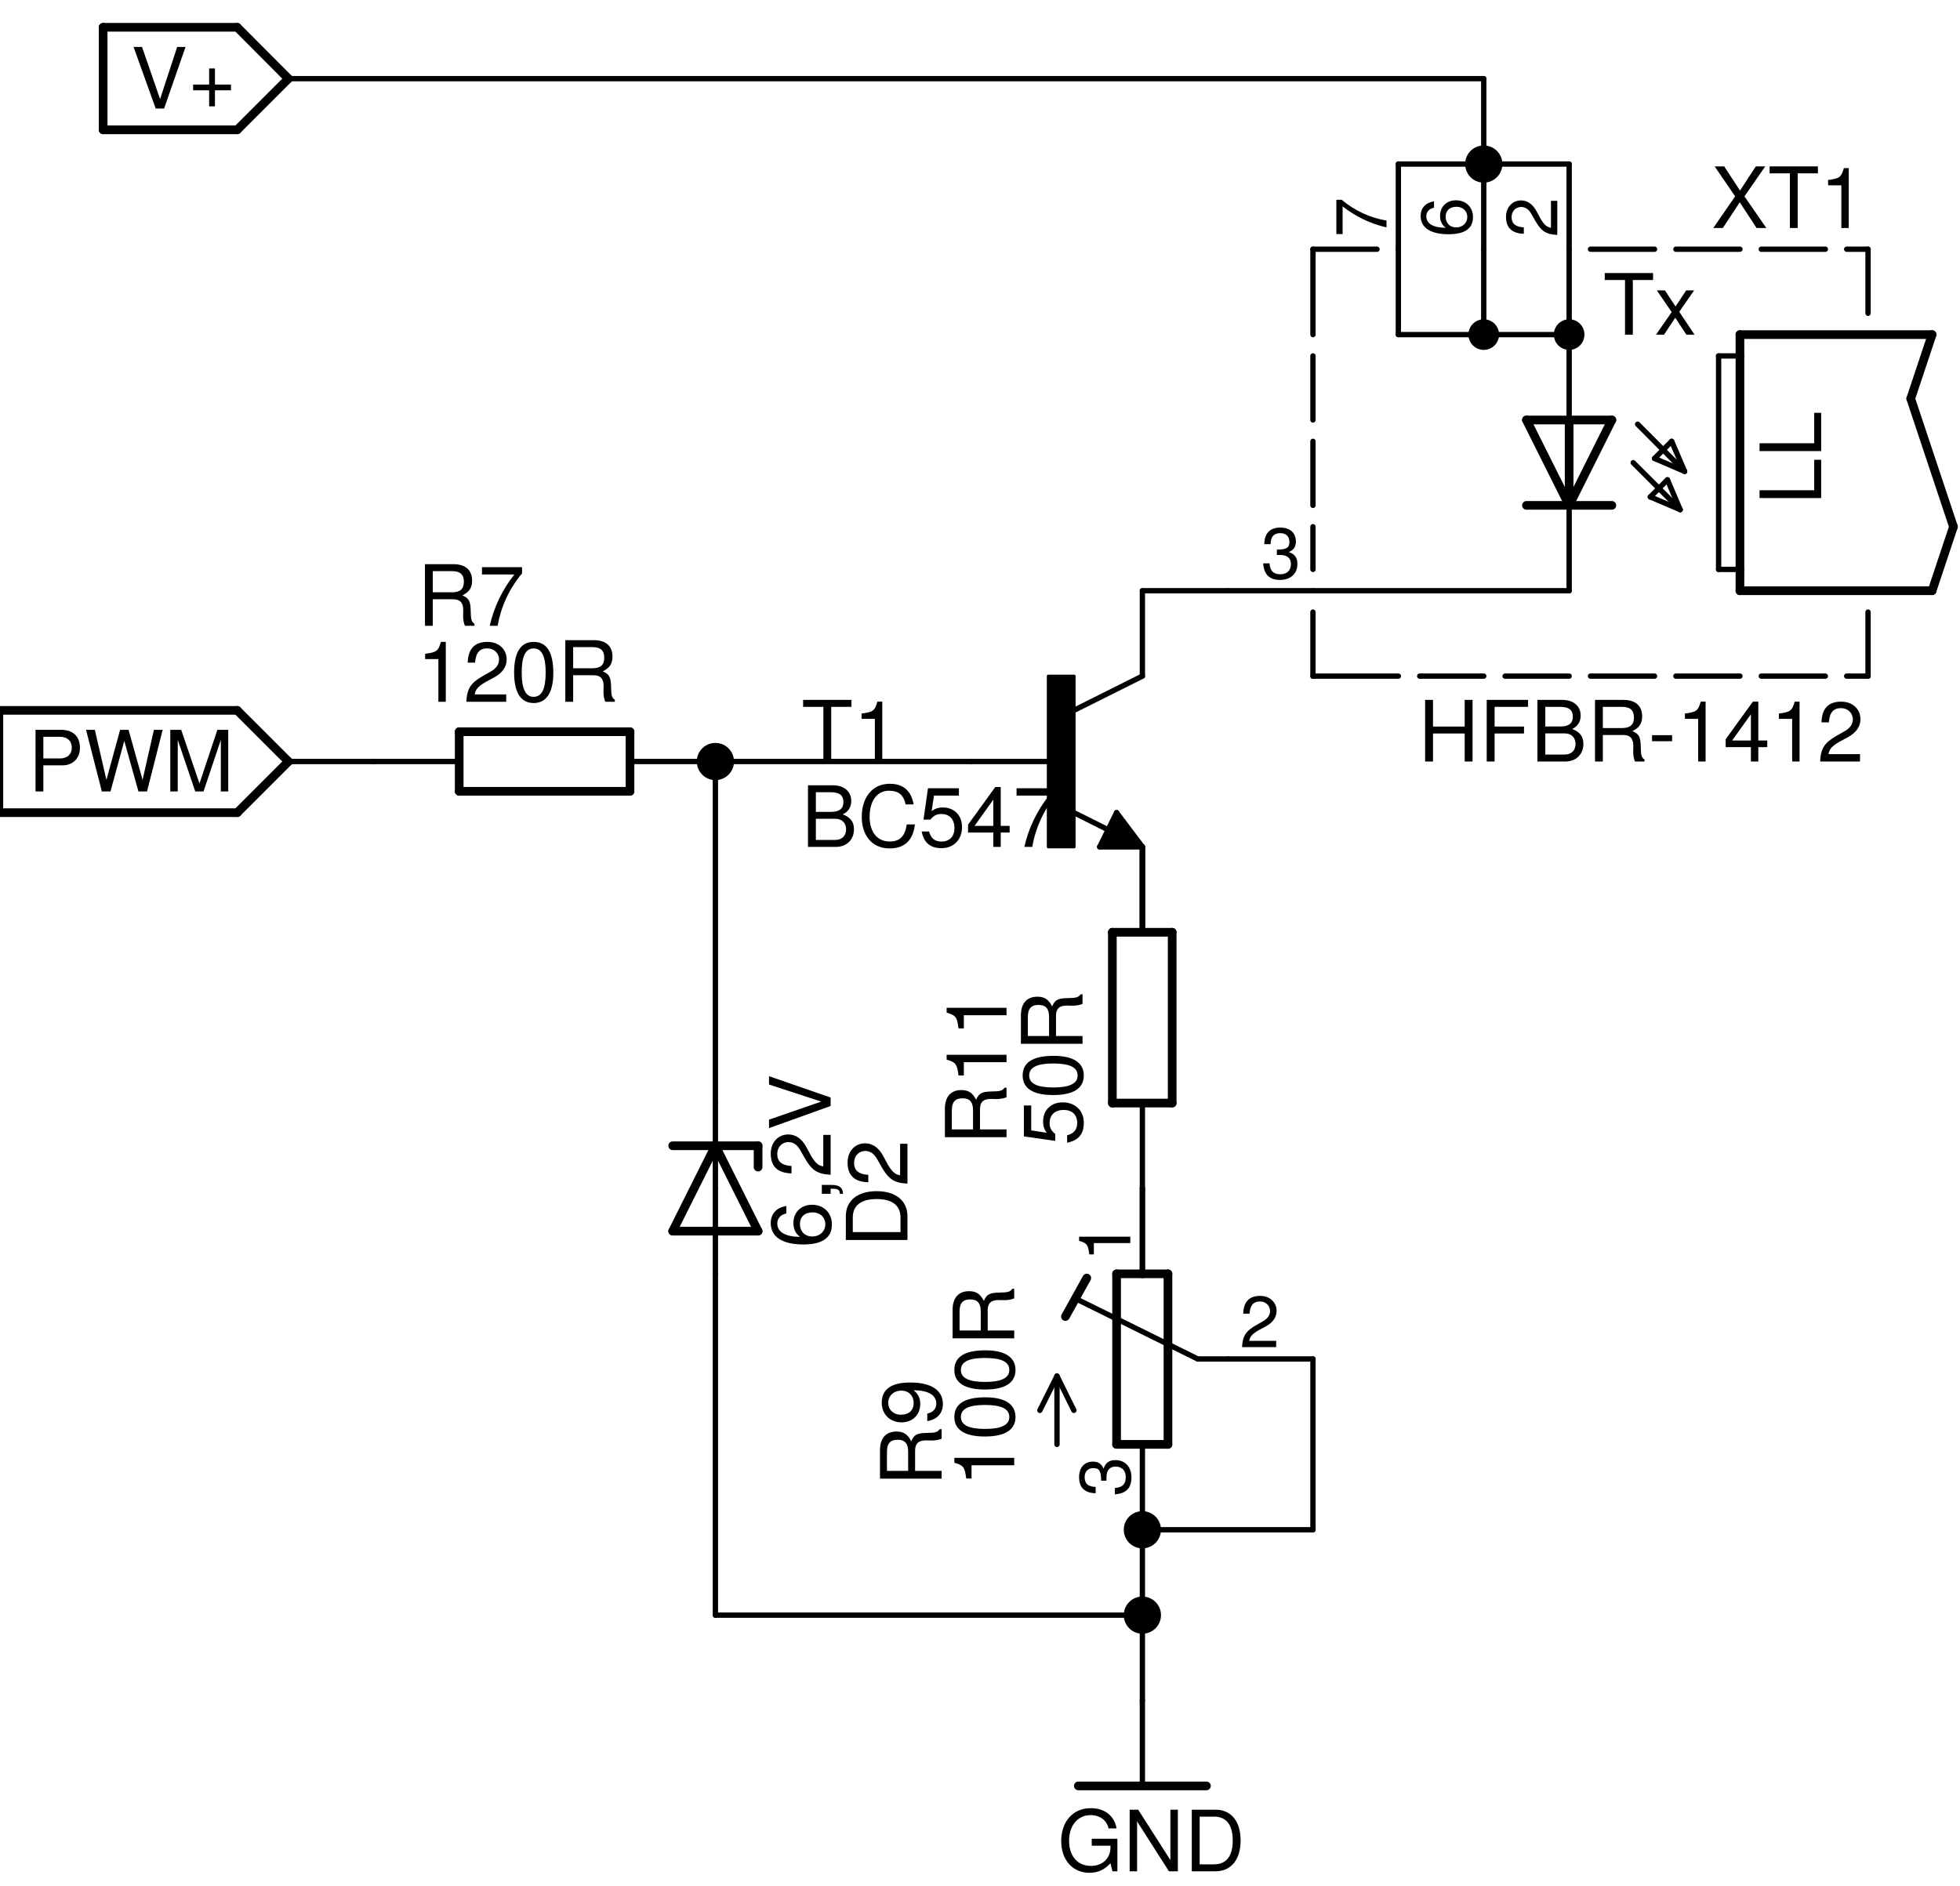
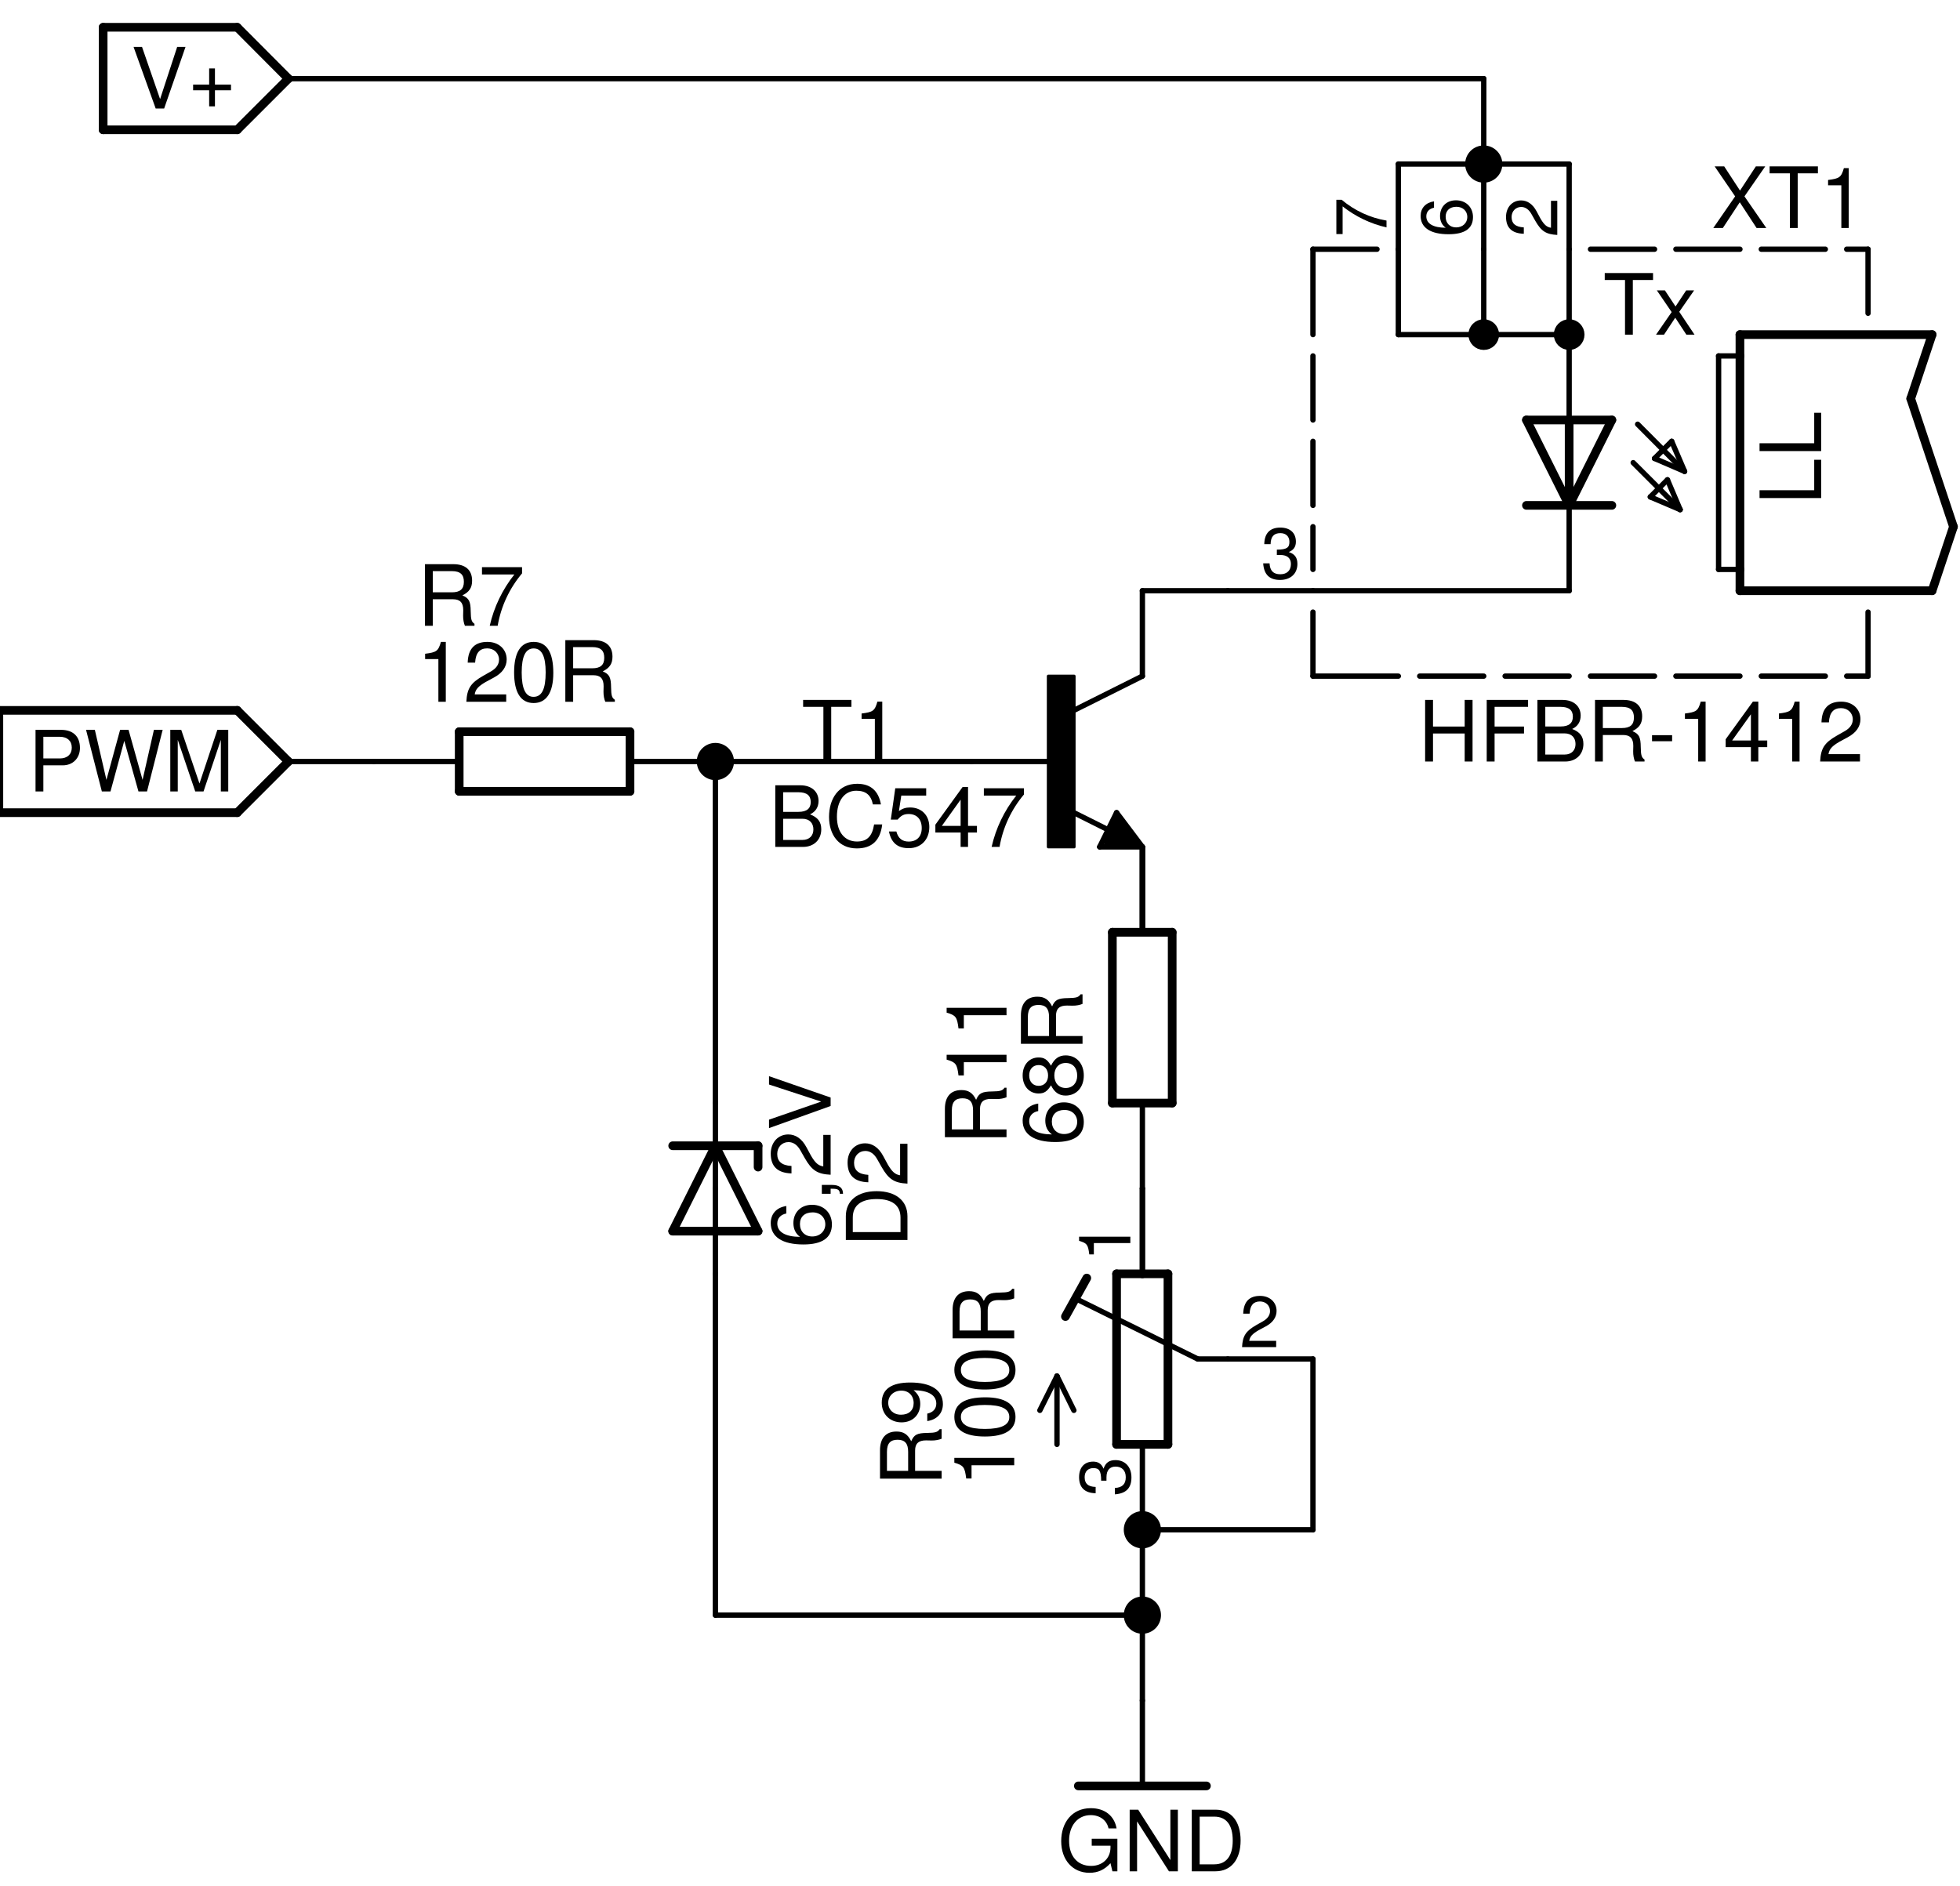
<svg xmlns="http://www.w3.org/2000/svg" id="svg2" version="1.1" xml:space="preserve" width="661" height="636" viewBox="0 0 661 636">
  <defs id="defs6">
    <clipPath clipPathUnits="userSpaceOnUse" id="clipPath26">
      <path d="m 402,402 13229,0 0,9113 -13229,0 0,-9113 z" id="path28" style="clip-rule:evenodd" />
    </clipPath>
    <clipPath clipPathUnits="userSpaceOnUse" id="clipPath36">
      <path d="m 402,402 13229,0 0,9113 -13229,0 0,-9113 z" id="path38" style="clip-rule:evenodd" />
    </clipPath>
    <clipPath clipPathUnits="userSpaceOnUse" id="clipPath42">
      <path d="m 402,402 13137,0 0,8686 -13137,0 0,-8686 z" id="path44" style="clip-rule:evenodd" />
    </clipPath>
  </defs>
  <g id="g10" transform="matrix(1.25,0,0,-1.25,0,636)">
-     <text transform="scale(1,-1)" style="font-variant:normal;font-weight:normal;font-size:22.8px;font-family:'TeX Gyre Heros';-inkscape-font-specification:TeXGyreHeros-Regular;writing-mode:lr-tb;fill:#000000;fill-opacity:1;fill-rule:nonzero;stroke:none" id="text76" x="216.195" y="-280.277">
-       <tspan x="216.195 231.702 248.304 260.98 273.656" y="-280.277" id="tspan78">BC547</tspan>
+     <text transform="scale(1,-1)" style="font-variant:normal;font-weight:normal;font-size:22.8px;font-family:'TeX Gyre Heros';-inkscape-font-specification:TeXGyreHeros-Regular;writing-mode:lr-tb;fill:#000000;fill-opacity:1;fill-rule:nonzero;stroke:none" id="text76" x="207.371" y="-280.277">
+       <tspan x="207.371 222.878 239.48 252.156 264.832" y="-280.277" id="tspan78">BC547</tspan>
    </text>
    <text style="font-variant:normal;font-weight:normal;font-size:22.8px;font-family:'TeX Gyre Heros';-inkscape-font-specification:TeXGyreHeros-Regular;writing-mode:lr-tb;fill:#000000;fill-opacity:1;fill-rule:nonzero;stroke:none" id="text92" transform="matrix(0,1,1,0,0,0)" x="107.511" y="273.629">
      <tspan x="107.511 120.187 132.863 145.698" y="273.629" id="tspan94">100R</tspan>
    </text>
    <text transform="scale(1,-1)" style="font-variant:normal;font-weight:normal;font-size:22.8px;font-family:'TeX Gyre Heros';-inkscape-font-specification:TeXGyreHeros-Regular;writing-mode:lr-tb;fill:#000000;fill-opacity:1;fill-rule:nonzero;stroke:none" id="text124" x="382.601" y="-303.313">
      <tspan x="382.601 399.363 413.593 429.1 445.703 453.294 465.97 478.646 491.322" y="-303.313" id="tspan126">HFBR-1412</tspan>
    </text>
    <text style="font-variant:normal;font-weight:normal;font-size:22.8px;font-family:'TeX Gyre Heros';-inkscape-font-specification:TeXGyreHeros-Regular;writing-mode:lr-tb;fill:#000000;fill-opacity:1;fill-rule:nonzero;stroke:none" id="text164" transform="matrix(0,1,1,0,0,0)" x="172.01" y="224.099">
      <tspan x="172.01 184.686 191.024 203.859" y="224.099" id="tspan166">6,2V</tspan>
    </text>
    <text transform="scale(1,-1)" style="font-variant:normal;font-weight:normal;font-size:22.8px;font-family:'TeX Gyre Heros';-inkscape-font-specification:TeXGyreHeros-Regular;writing-mode:lr-tb;fill:#000000;fill-opacity:1;fill-rule:nonzero;stroke:none" id="text172" x="285.307" y="-3.851">
      <tspan x="285.307 303.344 320.106" y="-3.851" id="tspan174">GND</tspan>
    </text>
    <text style="font-variant:normal;font-weight:normal;font-size:22.8px;font-family:'TeX Gyre Heros';-inkscape-font-specification:TeXGyreHeros-Regular;writing-mode:lr-tb;fill:#000000;fill-opacity:1;fill-rule:nonzero;stroke:none" id="text284" transform="scale(1,-1)" x="112.368" y="-319.438">
      <tspan x="112.368 125.044 137.72 150.555" y="-319.438" id="tspan286">120R</tspan>
    </text>
    <text style="font-variant:normal;font-weight:normal;font-size:22.8px;font-family:'TeX Gyre Heros';-inkscape-font-specification:TeXGyreHeros-Regular;writing-mode:lr-tb;fill:#000000;fill-opacity:1;fill-rule:nonzero;stroke:none" id="text292" transform="matrix(0,1,1,0,0,0)" x="199.653" y="292.059">
-       <tspan x="199.653 212.329 225.164" y="292.059" id="tspan294">50R</tspan>
+       <tspan x="199.653" id="tspan294" y="292.059">68R</tspan>
    </text>
    <text transform="scale(1,-1)" style="font-variant:normal;font-weight:normal;font-size:22.8px;font-family:'TeX Gyre Heros';-inkscape-font-specification:TeXGyreHeros-Regular;writing-mode:lr-tb;fill:#000000;fill-opacity:1;fill-rule:nonzero;stroke:none" id="text396" x="216.195" y="-303.313">
      <tspan x="216.195 230.266" y="-303.313" id="tspan398">T1</tspan>
    </text>
    <text style="font-variant:normal;font-weight:normal;font-size:19.5px;font-family:'TeX Gyre Heros';-inkscape-font-specification:TeXGyreHeros-Regular;writing-mode:lr-tb;fill:#000000;fill-opacity:1;fill-rule:nonzero;stroke:none" id="text436" transform="matrix(0,1,1,0,0,0)" x="104.944" y="304.96">
      <tspan x="104.944" y="304.96" id="tspan438">3</tspan>
    </text>
    <text style="font-variant:normal;font-weight:normal;font-size:19.5px;font-family:'TeX Gyre Heros';-inkscape-font-specification:TeXGyreHeros-Regular;writing-mode:lr-tb;fill:#000000;fill-opacity:1;fill-rule:nonzero;stroke:none" id="text444" transform="matrix(0,1,1,0,0,0)" x="168.325" y="304.96">
      <tspan x="168.325" y="304.96" id="tspan446">1</tspan>
    </text>
    <text style="font-variant:normal;font-weight:normal;font-size:19.5px;font-family:'TeX Gyre Heros';-inkscape-font-specification:TeXGyreHeros-Regular;writing-mode:lr-tb;fill:#000000;fill-opacity:1;fill-rule:nonzero;stroke:none" id="text452" transform="scale(1,-1)" x="334.447" y="-145.289">
      <tspan x="334.447" y="-145.289" id="tspan454">2</tspan>
    </text>
    <text transform="matrix(0,1,1,0,0,0)" style="font-variant:normal;font-weight:normal;font-size:22.8px;font-family:'TeX Gyre Heros';-inkscape-font-specification:TeXGyreHeros-Regular;writing-mode:lr-tb;fill:#000000;fill-opacity:1;fill-rule:nonzero;stroke:none" id="text460" x="107.67" y="254.047">
      <tspan x="107.67 124.272" y="254.047" id="tspan462">R9</tspan>
    </text>
    <text transform="scale(1,-1)" style="font-variant:normal;font-weight:normal;font-size:22.8px;font-family:'TeX Gyre Heros';-inkscape-font-specification:TeXGyreHeros-Regular;writing-mode:lr-tb;fill:#000000;fill-opacity:1;fill-rule:nonzero;stroke:none" id="text572" x="461.741" y="-447.285">
      <tspan x="461.741 477.249 491.32" y="-447.285" id="tspan574">XT1</tspan>
    </text>
    <text style="font-variant:normal;font-weight:normal;font-size:19.5px;font-family:'TeX Gyre Heros';-inkscape-font-specification:TeXGyreHeros-Regular;writing-mode:lr-tb;fill:#000000;fill-opacity:1;fill-rule:nonzero;stroke:none" id="text580" transform="scale(1,-1)" x="340.174" y="-352.609">
      <tspan x="340.174" y="-352.609" id="tspan582">3</tspan>
    </text>
    <text style="font-variant:normal;font-weight:normal;font-size:19.5px;font-family:'TeX Gyre Heros';-inkscape-font-specification:TeXGyreHeros-Regular;writing-mode:lr-tb;fill:#000000;fill-opacity:1;fill-rule:nonzero;stroke:none" id="text588" transform="matrix(0,1,1,0,0,0)" x="444.751" y="420.146">
      <tspan x="444.751" y="420.146" id="tspan590">2</tspan>
    </text>
    <text style="font-variant:normal;font-weight:normal;font-size:19.5px;font-family:'TeX Gyre Heros';-inkscape-font-specification:TeXGyreHeros-Regular;writing-mode:lr-tb;fill:#000000;fill-opacity:1;fill-rule:nonzero;stroke:none" id="text596" transform="matrix(0,1,1,0,0,0)" x="444.751" y="397.109">
      <tspan x="444.751" y="397.109" id="tspan598">6</tspan>
    </text>
    <text style="font-variant:normal;font-weight:normal;font-size:19.5px;font-family:'TeX Gyre Heros';-inkscape-font-specification:TeXGyreHeros-Regular;writing-mode:lr-tb;fill:#000000;fill-opacity:1;fill-rule:nonzero;stroke:none" id="text604" transform="matrix(0,1,1,0,0,0)" x="444.751" y="374.072">
      <tspan x="444.751" y="374.072" id="tspan606">7</tspan>
    </text>
    <text transform="matrix(0,1,1,0,0,0)" style="font-variant:normal;font-weight:normal;font-size:22.8px;font-family:'TeX Gyre Heros';-inkscape-font-specification:TeXGyreHeros-Regular;writing-mode:lr-tb;fill:#000000;fill-opacity:1;fill-rule:nonzero;stroke:none" id="text660" x="172.17" y="244.832">
      <tspan x="172.17 188.772" y="244.832" id="tspan662">D2</tspan>
    </text>
    <text transform="scale(1,-1)" style="font-variant:normal;font-weight:normal;font-size:22.8px;font-family:'TeX Gyre Heros';-inkscape-font-specification:TeXGyreHeros-Regular;writing-mode:lr-tb;fill:#000000;fill-opacity:1;fill-rule:nonzero;stroke:none" id="text964" x="112.527" y="-339.939">
      <tspan x="112.527 129.129" y="-339.939" id="tspan966">R7</tspan>
    </text>
    <text transform="matrix(0,1,1,0,0,0)" style="font-variant:normal;font-weight:normal;font-size:22.8px;font-family:'TeX Gyre Heros';-inkscape-font-specification:TeXGyreHeros-Regular;writing-mode:lr-tb;fill:#000000;fill-opacity:1;fill-rule:nonzero;stroke:none" id="text972" x="199.812" y="271.556">
      <tspan x="199.812 216.414 229.09" y="271.556" id="tspan974">R11</tspan>
    </text>
    <path id="path1090" style="fill:none;stroke:#000000;stroke-width:2.34;stroke-linecap:round;stroke-linejoin:round;stroke-miterlimit:10;stroke-dasharray:none;stroke-opacity:1" d="m 77.81,487.573 -13.8,-13.8" />
    <path id="path1092" style="fill:none;stroke:#000000;stroke-width:2.34;stroke-linecap:round;stroke-linejoin:round;stroke-miterlimit:10;stroke-dasharray:none;stroke-opacity:1" d="m 64.01,473.773 -36.18,0" />
    <path id="path1094" style="fill:none;stroke:#000000;stroke-width:2.34;stroke-linecap:round;stroke-linejoin:round;stroke-miterlimit:10;stroke-dasharray:none;stroke-opacity:1" d="m 77.81,487.573 -13.8,13.86" />
    <path id="path1096" style="fill:none;stroke:#000000;stroke-width:2.34;stroke-linecap:round;stroke-linejoin:round;stroke-miterlimit:10;stroke-dasharray:none;stroke-opacity:1" d="m 64.01,501.433 -36.18,0" />
    <path id="path1098" style="fill:none;stroke:#000000;stroke-width:2.34;stroke-linecap:round;stroke-linejoin:round;stroke-miterlimit:10;stroke-dasharray:none;stroke-opacity:1" d="m 27.83,473.773 0,27.66" />
    <text transform="scale(1,-1)" style="font-variant:normal;font-weight:normal;font-size:22.8px;font-family:'TeX Gyre Heros';-inkscape-font-specification:TeXGyreHeros-Regular;writing-mode:lr-tb;fill:#000000;fill-opacity:1;fill-rule:nonzero;stroke:none" id="text1104" x="35.349" y="-479.519">
      <tspan x="35.349 50.697" y="-479.519" id="tspan1106">V+</tspan>
    </text>
    <path id="path1230" style="fill:none;stroke:#000000;stroke-width:2.34;stroke-linecap:round;stroke-linejoin:round;stroke-miterlimit:10;stroke-dasharray:none;stroke-opacity:1" d="m 77.81,303.313 -13.8,-13.8" />
    <path id="path1232" style="fill:none;stroke:#000000;stroke-width:2.34;stroke-linecap:round;stroke-linejoin:round;stroke-miterlimit:10;stroke-dasharray:none;stroke-opacity:1" d="m 64.01,289.513 -64.32,0" />
    <path id="path1234" style="fill:none;stroke:#000000;stroke-width:2.34;stroke-linecap:round;stroke-linejoin:round;stroke-miterlimit:10;stroke-dasharray:none;stroke-opacity:1" d="m 77.81,303.313 -13.8,13.8" />
    <path id="path1236" style="fill:none;stroke:#000000;stroke-width:2.34;stroke-linecap:round;stroke-linejoin:round;stroke-miterlimit:10;stroke-dasharray:none;stroke-opacity:1" d="m 64.01,317.113 -64.32,0" />
    <path id="path1238" style="fill:none;stroke:#000000;stroke-width:2.34;stroke-linecap:round;stroke-linejoin:round;stroke-miterlimit:10;stroke-dasharray:none;stroke-opacity:1" d="m -0.31,289.513 0,27.6" />
    <text transform="scale(1,-1)" style="font-variant:normal;font-weight:normal;font-size:22.8px;font-family:'TeX Gyre Heros';-inkscape-font-specification:TeXGyreHeros-Regular;writing-mode:lr-tb;fill:#000000;fill-opacity:1;fill-rule:nonzero;stroke:none" id="text1244" x="7.509" y="-295.235">
      <tspan x="7.509 23.016 44.839" y="-295.235" id="tspan1246">PWM</tspan>
    </text>
    <path id="path1304" style="fill:none;stroke:#000000;stroke-width:1.44;stroke-linecap:round;stroke-linejoin:round;stroke-miterlimit:10;stroke-dasharray:none;stroke-opacity:1" d="m 308.21,326.353 -18.48,-9.24" />
    <path id="path1306" style="fill:none;stroke:#000000;stroke-width:1.44;stroke-linecap:round;stroke-linejoin:round;stroke-miterlimit:10;stroke-dasharray:none;stroke-opacity:1" d="m 301.25,289.513 6.96,-9.24" />
    <path id="path1308" style="fill:none;stroke:#000000;stroke-width:1.44;stroke-linecap:round;stroke-linejoin:round;stroke-miterlimit:10;stroke-dasharray:none;stroke-opacity:1" d="m 308.21,280.273 -11.52,0" />
    <path id="path1310" style="fill:none;stroke:#000000;stroke-width:1.44;stroke-linecap:round;stroke-linejoin:round;stroke-miterlimit:10;stroke-dasharray:none;stroke-opacity:1" d="m 296.69,280.273 4.56,9.24" />
    <path id="path1312" style="fill:none;stroke:#000000;stroke-width:1.44;stroke-linecap:round;stroke-linejoin:round;stroke-miterlimit:10;stroke-dasharray:none;stroke-opacity:1" d="m 299.09,284.833 -11.16,5.58" />
    <path id="path1314" style="fill:none;stroke:#000000;stroke-width:2.34;stroke-linecap:round;stroke-linejoin:round;stroke-miterlimit:10;stroke-dasharray:none;stroke-opacity:1" d="m 298.97,281.413 6.9,0" />
    <path id="path1316" style="fill:none;stroke:#000000;stroke-width:2.34;stroke-linecap:round;stroke-linejoin:round;stroke-miterlimit:10;stroke-dasharray:none;stroke-opacity:1" d="m 305.87,281.413 -4.62,5.76" />
    <path id="path1318" style="fill:none;stroke:#000000;stroke-width:2.34;stroke-linecap:round;stroke-linejoin:round;stroke-miterlimit:10;stroke-dasharray:none;stroke-opacity:1" d="m 301.25,287.173 -2.28,-4.62" />
    <path id="path1320" style="fill:none;stroke:#000000;stroke-width:2.34;stroke-linecap:round;stroke-linejoin:round;stroke-miterlimit:10;stroke-dasharray:none;stroke-opacity:1" d="m 298.97,282.553 3.48,0" />
    <path id="path1322" style="fill:none;stroke:#000000;stroke-width:2.34;stroke-linecap:round;stroke-linejoin:round;stroke-miterlimit:10;stroke-dasharray:none;stroke-opacity:1" d="m 302.45,282.553 -1.2,2.34" />
    <path id="path1324" style="fill:#000000;fill-opacity:1;fill-rule:nonzero;stroke:#000000;stroke-width:0.8;stroke-linecap:round;stroke-linejoin:round;stroke-miterlimit:10;stroke-dasharray:none;stroke-opacity:1" d="m 282.83,326.353 6.96,0 0,-46.08 -6.96,0 0,46.08 z" />
    <path id="path1326" style="fill:none;stroke:#000000;stroke-width:1.44;stroke-linecap:round;stroke-linejoin:round;stroke-miterlimit:10;stroke-dasharray:none;stroke-opacity:1" d="m 262.13,303.313 23.04,0" />
    <path id="path1328" style="fill:none;stroke:#000000;stroke-width:1.44;stroke-linecap:round;stroke-linejoin:round;stroke-miterlimit:10;stroke-dasharray:none;stroke-opacity:1" d="m 308.21,257.233 0,23.04" />
    <path id="path1330" style="fill:none;stroke:#000000;stroke-width:1.44;stroke-linecap:round;stroke-linejoin:round;stroke-miterlimit:10;stroke-dasharray:none;stroke-opacity:1" d="m 308.21,349.393 0,-23.04" />
    <path id="path1362" style="fill:none;stroke:#000000;stroke-width:2.34;stroke-linecap:round;stroke-linejoin:round;stroke-miterlimit:10;stroke-dasharray:none;stroke-opacity:1" d="m 315.11,165.073 -6.9,0" />
    <path id="path1364" style="fill:none;stroke:#000000;stroke-width:2.34;stroke-linecap:round;stroke-linejoin:round;stroke-miterlimit:10;stroke-dasharray:none;stroke-opacity:1" d="m 301.25,165.073 0,-46.02" />
    <path id="path1366" style="fill:none;stroke:#000000;stroke-width:2.34;stroke-linecap:round;stroke-linejoin:round;stroke-miterlimit:10;stroke-dasharray:none;stroke-opacity:1" d="m 315.11,119.053 0,46.02" />
    <path id="path1368" style="fill:none;stroke:#000000;stroke-width:1.44;stroke-linecap:round;stroke-linejoin:round;stroke-miterlimit:10;stroke-dasharray:none;stroke-opacity:1" d="m 331.25,142.093 -8.1,0" />
    <path id="path1370" style="fill:none;stroke:#000000;stroke-width:1.44;stroke-linecap:round;stroke-linejoin:round;stroke-miterlimit:10;stroke-dasharray:none;stroke-opacity:1" d="m 323.15,142.093 -32.04,15.84" />
    <path id="path1372" style="fill:none;stroke:#000000;stroke-width:1.44;stroke-linecap:round;stroke-linejoin:round;stroke-miterlimit:10;stroke-dasharray:none;stroke-opacity:1" d="m 308.21,165.073 0,23.04" />
    <path id="path1374" style="fill:none;stroke:#000000;stroke-width:2.34;stroke-linecap:round;stroke-linejoin:round;stroke-miterlimit:10;stroke-dasharray:none;stroke-opacity:1" d="m 308.21,165.073 -6.96,0" />
    <path id="path1376" style="fill:none;stroke:#000000;stroke-width:2.34;stroke-linecap:round;stroke-linejoin:round;stroke-miterlimit:10;stroke-dasharray:none;stroke-opacity:1" d="m 301.25,119.053 13.86,0" />
    <path id="path1378" style="fill:none;stroke:#000000;stroke-width:2.34;stroke-linecap:round;stroke-linejoin:round;stroke-miterlimit:10;stroke-dasharray:none;stroke-opacity:1" d="m 287.45,153.553 5.76,10.38" />
    <path id="path1380" style="fill:none;stroke:#000000;stroke-width:1.44;stroke-linecap:round;stroke-linejoin:round;stroke-miterlimit:10;stroke-dasharray:none;stroke-opacity:1" d="m 285.17,119.053 0,18.42" />
    <path id="path1382" style="fill:none;stroke:#000000;stroke-width:1.44;stroke-linecap:round;stroke-linejoin:round;stroke-miterlimit:10;stroke-dasharray:none;stroke-opacity:1" d="m 285.17,137.473 -4.62,-9.24" />
    <path id="path1384" style="fill:none;stroke:#000000;stroke-width:1.44;stroke-linecap:round;stroke-linejoin:round;stroke-miterlimit:10;stroke-dasharray:none;stroke-opacity:1" d="m 285.17,137.473 4.56,-9.24" />
    <path id="path1386" style="fill:none;stroke:#000000;stroke-width:1.44;stroke-linecap:round;stroke-linejoin:round;stroke-miterlimit:10;stroke-dasharray:none;stroke-opacity:1" d="m 308.21,96.013 0,23.04" />
    <path id="path1388" style="fill:none;stroke:#000000;stroke-width:1.44;stroke-linecap:round;stroke-linejoin:round;stroke-miterlimit:10;stroke-dasharray:none;stroke-opacity:1" d="m 308.21,188.113 0,-23.04" />
    <path id="path1390" style="fill:none;stroke:#000000;stroke-width:1.44;stroke-linecap:round;stroke-linejoin:round;stroke-miterlimit:10;stroke-dasharray:none;stroke-opacity:1" d="m 354.23,142.093 -22.98,0" />
    <path id="path1440" style="fill:none;stroke:#000000;stroke-width:2.34;stroke-linecap:round;stroke-linejoin:round;stroke-miterlimit:10;stroke-dasharray:none;stroke-opacity:1" d="m 411.83,395.473 11.52,-23.04" />
    <path id="path1442" style="fill:none;stroke:#000000;stroke-width:2.34;stroke-linecap:round;stroke-linejoin:round;stroke-miterlimit:10;stroke-dasharray:none;stroke-opacity:1" d="m 423.35,372.433 11.52,23.04" />
    <path id="path1444" style="fill:none;stroke:#000000;stroke-width:2.34;stroke-linecap:round;stroke-linejoin:round;stroke-miterlimit:10;stroke-dasharray:none;stroke-opacity:1" d="m 411.83,372.433 11.52,0" />
    <path id="path1446" style="fill:none;stroke:#000000;stroke-width:2.34;stroke-linecap:round;stroke-linejoin:round;stroke-miterlimit:10;stroke-dasharray:none;stroke-opacity:1" d="m 423.35,372.433 11.52,0" />
    <path id="path1448" style="fill:none;stroke:#000000;stroke-width:2.34;stroke-linecap:round;stroke-linejoin:round;stroke-miterlimit:10;stroke-dasharray:none;stroke-opacity:1" d="m 411.83,395.473 11.52,0" />
    <path id="path1450" style="fill:none;stroke:#000000;stroke-width:2.34;stroke-linecap:round;stroke-linejoin:round;stroke-miterlimit:10;stroke-dasharray:none;stroke-opacity:1" d="m 423.35,395.473 11.52,0" />
    <path id="path1452" style="fill:none;stroke:#000000;stroke-width:2.34;stroke-linecap:round;stroke-linejoin:round;stroke-miterlimit:10;stroke-dasharray:none;stroke-opacity:1" d="m 423.35,395.473 0,-23.04" />
    <path id="path1454" style="fill:none;stroke:#000000;stroke-width:1.44;stroke-linecap:round;stroke-linejoin:round;stroke-miterlimit:10;stroke-dasharray:none;stroke-opacity:1" d="m 441.83,394.333 12.66,-12.72" />
    <path id="path1456" style="fill:none;stroke:#000000;stroke-width:1.44;stroke-linecap:round;stroke-linejoin:round;stroke-miterlimit:10;stroke-dasharray:none;stroke-opacity:1" d="m 454.49,381.613 -8.1,3.48" />
    <path id="path1458" style="fill:none;stroke:#000000;stroke-width:1.44;stroke-linecap:round;stroke-linejoin:round;stroke-miterlimit:10;stroke-dasharray:none;stroke-opacity:1" d="m 446.39,385.093 4.62,4.62" />
    <path id="path1460" style="fill:none;stroke:#000000;stroke-width:1.44;stroke-linecap:round;stroke-linejoin:round;stroke-miterlimit:10;stroke-dasharray:none;stroke-opacity:1" d="m 451.01,389.713 3.48,-8.1" />
    <path id="path1462" style="fill:none;stroke:#000000;stroke-width:1.44;stroke-linecap:round;stroke-linejoin:round;stroke-miterlimit:10;stroke-dasharray:none;stroke-opacity:1" d="m 453.29,371.293 -8.04,3.42" />
    <path id="path1464" style="fill:none;stroke:#000000;stroke-width:1.44;stroke-linecap:round;stroke-linejoin:round;stroke-miterlimit:10;stroke-dasharray:none;stroke-opacity:1" d="m 445.25,374.713 4.62,4.62" />
    <path id="path1466" style="fill:none;stroke:#000000;stroke-width:1.44;stroke-linecap:round;stroke-linejoin:round;stroke-miterlimit:10;stroke-dasharray:none;stroke-opacity:1" d="m 449.87,379.333 3.42,-8.04" />
    <path id="path1468" style="fill:none;stroke:#000000;stroke-width:1.44;stroke-linecap:round;stroke-linejoin:round;stroke-miterlimit:10;stroke-dasharray:none;stroke-opacity:1" d="m 440.63,383.953 12.66,-12.66" />
    <path id="path1470" style="fill:none;stroke:#000000;stroke-width:2.34;stroke-linecap:round;stroke-linejoin:round;stroke-miterlimit:10;stroke-dasharray:none;stroke-opacity:1" d="m 521.27,418.513 -51.84,0" />
    <path id="path1472" style="fill:none;stroke:#000000;stroke-width:2.34;stroke-linecap:round;stroke-linejoin:round;stroke-miterlimit:10;stroke-dasharray:none;stroke-opacity:1" d="m 469.43,418.513 0,-5.76" />
    <path id="path1474" style="fill:none;stroke:#000000;stroke-width:2.34;stroke-linecap:round;stroke-linejoin:round;stroke-miterlimit:10;stroke-dasharray:none;stroke-opacity:1" d="m 469.43,349.393 51.84,0" />
    <path id="path1476" style="fill:none;stroke:#000000;stroke-width:2.34;stroke-linecap:round;stroke-linejoin:round;stroke-miterlimit:10;stroke-dasharray:none;stroke-opacity:1" d="m 521.27,349.393 5.76,17.28" />
    <path id="path1478" style="fill:none;stroke:#000000;stroke-width:2.34;stroke-linecap:round;stroke-linejoin:round;stroke-miterlimit:10;stroke-dasharray:none;stroke-opacity:1" d="m 527.03,366.673 -11.52,34.56" />
    <path id="path1480" style="fill:none;stroke:#000000;stroke-width:2.34;stroke-linecap:round;stroke-linejoin:round;stroke-miterlimit:10;stroke-dasharray:none;stroke-opacity:1" d="m 515.51,401.233 5.76,17.28" />
    <path id="path1482" style="fill:none;stroke:#000000;stroke-width:1.44;stroke-linecap:round;stroke-linejoin:round;stroke-miterlimit:10;stroke-dasharray:none;stroke-opacity:1" d="m 377.27,418.513 23.04,0" />
    <path id="path1484" style="fill:none;stroke:#000000;stroke-width:1.44;stroke-linecap:round;stroke-linejoin:round;stroke-miterlimit:10;stroke-dasharray:none;stroke-opacity:1" d="m 469.43,412.753 -5.76,0" />
    <path id="path1486" style="fill:none;stroke:#000000;stroke-width:2.34;stroke-linecap:round;stroke-linejoin:round;stroke-miterlimit:10;stroke-dasharray:none;stroke-opacity:1" d="m 469.43,412.753 0,-57.6" />
    <path id="path1488" style="fill:none;stroke:#000000;stroke-width:1.44;stroke-linecap:round;stroke-linejoin:round;stroke-miterlimit:10;stroke-dasharray:none;stroke-opacity:1" d="m 463.67,412.753 0,-57.6" />
    <path id="path1490" style="fill:none;stroke:#000000;stroke-width:1.44;stroke-linecap:round;stroke-linejoin:round;stroke-miterlimit:10;stroke-dasharray:none;stroke-opacity:1" d="m 463.67,355.153 5.76,0" />
    <path id="path1492" style="fill:none;stroke:#000000;stroke-width:2.34;stroke-linecap:round;stroke-linejoin:round;stroke-miterlimit:10;stroke-dasharray:none;stroke-opacity:1" d="m 469.43,355.153 0,-5.76" />
    <path id="path1494" style="fill:none;stroke:#000000;stroke-width:1.44;stroke-linecap:round;stroke-linejoin:round;stroke-miterlimit:10;stroke-dasharray:none;stroke-opacity:1" d="m 423.35,395.473 0,23.04" />
    <path id="path1496" style="fill:none;stroke:#000000;stroke-width:1.44;stroke-linecap:round;stroke-linejoin:round;stroke-miterlimit:10;stroke-dasharray:none;stroke-opacity:1" d="m 423.35,418.513 0,23.04" />
    <path id="path1498" style="fill:none;stroke:#000000;stroke-width:1.44;stroke-linecap:round;stroke-linejoin:round;stroke-miterlimit:10;stroke-dasharray:none;stroke-opacity:1" d="m 400.31,418.513 0,23.04" />
    <path id="path1500" style="fill:none;stroke:#000000;stroke-width:1.44;stroke-linecap:round;stroke-linejoin:round;stroke-miterlimit:10;stroke-dasharray:none;stroke-opacity:1" d="m 400.31,418.513 23.04,0" />
    <path id="path1502" style="fill:none;stroke:#000000;stroke-width:1.44;stroke-linecap:round;stroke-linejoin:round;stroke-miterlimit:10;stroke-dasharray:none;stroke-opacity:1" d="m 377.27,418.513 0,23.04" />
    <path id="path1504" style="fill:none;stroke:#000000;stroke-width:1.44;stroke-linecap:round;stroke-linejoin:round;stroke-miterlimit:10;stroke-dasharray:none;stroke-opacity:1" d="m 503.99,424.273 0,17.28" />
    <path id="path1506" style="fill:none;stroke:#000000;stroke-width:1.44;stroke-linecap:round;stroke-linejoin:round;stroke-miterlimit:10;stroke-dasharray:none;stroke-opacity:1" d="m 503.99,441.553 -5.76,0" />
    <path id="path1508" style="fill:none;stroke:#000000;stroke-width:1.44;stroke-linecap:round;stroke-linejoin:round;stroke-miterlimit:10;stroke-dasharray:none;stroke-opacity:1" d="m 469.43,441.553 -17.28,0" />
    <path id="path1510" style="fill:none;stroke:#000000;stroke-width:1.44;stroke-linecap:round;stroke-linejoin:round;stroke-miterlimit:10;stroke-dasharray:none;stroke-opacity:1" d="m 446.39,441.553 -17.28,0" />
    <path id="path1512" style="fill:none;stroke:#000000;stroke-width:1.44;stroke-linecap:round;stroke-linejoin:round;stroke-miterlimit:10;stroke-dasharray:none;stroke-opacity:1" d="m 503.99,343.633 0,-17.28" />
    <path id="path1514" style="fill:none;stroke:#000000;stroke-width:1.44;stroke-linecap:round;stroke-linejoin:round;stroke-miterlimit:10;stroke-dasharray:none;stroke-opacity:1" d="m 503.99,326.353 -5.76,0" />
    <path id="path1516" style="fill:none;stroke:#000000;stroke-width:1.44;stroke-linecap:round;stroke-linejoin:round;stroke-miterlimit:10;stroke-dasharray:none;stroke-opacity:1" d="m 469.43,326.353 -17.28,0" />
    <path id="path1518" style="fill:none;stroke:#000000;stroke-width:1.44;stroke-linecap:round;stroke-linejoin:round;stroke-miterlimit:10;stroke-dasharray:none;stroke-opacity:1" d="m 446.39,326.353 -17.28,0" />
    <path id="path1520" style="fill:none;stroke:#000000;stroke-width:1.44;stroke-linecap:round;stroke-linejoin:round;stroke-miterlimit:10;stroke-dasharray:none;stroke-opacity:1" d="m 423.35,326.353 -17.28,0" />
    <path id="path1522" style="fill:none;stroke:#000000;stroke-width:1.44;stroke-linecap:round;stroke-linejoin:round;stroke-miterlimit:10;stroke-dasharray:none;stroke-opacity:1" d="m 371.51,441.553 -17.28,0" />
    <path id="path1524" style="fill:none;stroke:#000000;stroke-width:1.44;stroke-linecap:round;stroke-linejoin:round;stroke-miterlimit:10;stroke-dasharray:none;stroke-opacity:1" d="m 492.47,326.353 -17.28,0" />
    <path id="path1526" style="fill:none;stroke:#000000;stroke-width:1.44;stroke-linecap:round;stroke-linejoin:round;stroke-miterlimit:10;stroke-dasharray:none;stroke-opacity:1" d="m 492.47,441.553 -17.28,0" />
    <path id="path1528" style="fill:none;stroke:#000000;stroke-width:1.44;stroke-linecap:round;stroke-linejoin:round;stroke-miterlimit:10;stroke-dasharray:none;stroke-opacity:1" d="m 354.23,418.513 0,23.04" />
    <path id="path1530" style="fill:none;stroke:#000000;stroke-width:1.44;stroke-linecap:round;stroke-linejoin:round;stroke-miterlimit:10;stroke-dasharray:none;stroke-opacity:1" d="m 354.23,395.473 0,17.28" />
    <path id="path1532" style="fill:none;stroke:#000000;stroke-width:1.44;stroke-linecap:round;stroke-linejoin:round;stroke-miterlimit:10;stroke-dasharray:none;stroke-opacity:1" d="m 354.23,372.433 0,17.28" />
    <path id="path1534" style="fill:none;stroke:#000000;stroke-width:1.44;stroke-linecap:round;stroke-linejoin:round;stroke-miterlimit:10;stroke-dasharray:none;stroke-opacity:1" d="m 354.23,355.153 0,11.52" />
    <path id="path1536" style="fill:none;stroke:#000000;stroke-width:1.44;stroke-linecap:round;stroke-linejoin:round;stroke-miterlimit:10;stroke-dasharray:none;stroke-opacity:1" d="m 354.23,326.353 0,17.28" />
    <path id="path1538" style="fill:none;stroke:#000000;stroke-width:1.44;stroke-linecap:round;stroke-linejoin:round;stroke-miterlimit:10;stroke-dasharray:none;stroke-opacity:1" d="m 400.31,326.353 -17.28,0" />
    <path id="path1540" style="fill:none;stroke:#000000;stroke-width:1.44;stroke-linecap:round;stroke-linejoin:round;stroke-miterlimit:10;stroke-dasharray:none;stroke-opacity:1" d="m 377.27,326.353 -23.04,0" />
    <path id="path1542" style="fill:none;stroke:#000000;stroke-width:1.44;stroke-linecap:round;stroke-linejoin:round;stroke-miterlimit:10;stroke-dasharray:none;stroke-opacity:1" d="m 354.23,349.393 69.12,0" />
    <path id="path1544" style="fill:none;stroke:#000000;stroke-width:1.44;stroke-linecap:round;stroke-linejoin:round;stroke-miterlimit:10;stroke-dasharray:none;stroke-opacity:1" d="m 423.35,349.393 0,23.04" />
    <path id="path1546" style="fill:none;stroke:#000000;stroke-width:3.72;stroke-linecap:round;stroke-linejoin:round;stroke-miterlimit:10;stroke-dasharray:none;stroke-opacity:1" d="m 425.63,418.513 c 0,-1.259 -1.021,-2.28 -2.28,-2.28 -1.259,0 -2.28,1.021 -2.28,2.28 0,1.259 1.021,2.28 2.28,2.28 1.259,0 2.28,-1.021 2.28,-2.28 z" />
    <path id="path1548" style="fill:none;stroke:#000000;stroke-width:3.72;stroke-linecap:round;stroke-linejoin:round;stroke-miterlimit:10;stroke-dasharray:none;stroke-opacity:1" d="m 402.59,418.513 c 0,-1.259 -1.021,-2.28 -2.28,-2.28 -1.259,0 -2.28,1.021 -2.28,2.28 0,1.259 1.021,2.28 2.28,2.28 1.259,0 2.28,-1.021 2.28,-2.28 z" />
    <text transform="matrix(0,1,1,0,0,0)" style="font-variant:normal;font-weight:normal;font-size:22.8px;font-family:'TeX Gyre Heros';-inkscape-font-specification:TeXGyreHeros-Regular;writing-mode:lr-tb;fill:#000000;fill-opacity:1;fill-rule:nonzero;stroke:none" id="text1554" x="372.579" y="491.345">
      <tspan x="372.579 385.555" y="491.345" id="tspan1556">LL</tspan>
    </text>
    <text transform="scale(1,-1)" style="font-variant:normal;font-weight:normal;font-size:22.8px;font-family:'TeX Gyre Heros';-inkscape-font-specification:TeXGyreHeros-Regular;writing-mode:lr-tb;fill:#000000;fill-opacity:1;fill-rule:nonzero;stroke:none" id="text1562" x="432.467" y="-418.49">
      <tspan x="432.467 446.538" y="-418.49" id="tspan1564">Tx</tspan>
    </text>
    <path id="path1568" style="fill:none;stroke:#000000;stroke-width:1.44;stroke-linecap:round;stroke-linejoin:round;stroke-miterlimit:10;stroke-dasharray:none;stroke-opacity:1" d="m 331.25,349.393 22.98,0" />
    <path id="path1570" style="fill:none;stroke:#000000;stroke-width:1.44;stroke-linecap:round;stroke-linejoin:round;stroke-miterlimit:10;stroke-dasharray:none;stroke-opacity:1" d="m 423.35,464.533 0,-22.98" />
    <path id="path1572" style="fill:none;stroke:#000000;stroke-width:1.44;stroke-linecap:round;stroke-linejoin:round;stroke-miterlimit:10;stroke-dasharray:none;stroke-opacity:1" d="m 400.31,464.533 0,-22.98" />
    <path id="path1574" style="fill:none;stroke:#000000;stroke-width:1.44;stroke-linecap:round;stroke-linejoin:round;stroke-miterlimit:10;stroke-dasharray:none;stroke-opacity:1" d="m 377.27,464.533 0,-22.98" />
    <path id="path1654" style="fill:none;stroke:#000000;stroke-width:2.34;stroke-linecap:round;stroke-linejoin:round;stroke-miterlimit:10;stroke-dasharray:none;stroke-opacity:1" d="m 204.53,176.593 -11.52,23.04" />
    <path id="path1656" style="fill:none;stroke:#000000;stroke-width:2.34;stroke-linecap:round;stroke-linejoin:round;stroke-miterlimit:10;stroke-dasharray:none;stroke-opacity:1" d="m 193.01,199.633 -11.52,-23.04" />
    <path id="path1658" style="fill:none;stroke:#000000;stroke-width:2.34;stroke-linecap:round;stroke-linejoin:round;stroke-miterlimit:10;stroke-dasharray:none;stroke-opacity:1" d="m 181.49,199.633 11.52,0" />
    <path id="path1660" style="fill:none;stroke:#000000;stroke-width:2.34;stroke-linecap:round;stroke-linejoin:round;stroke-miterlimit:10;stroke-dasharray:none;stroke-opacity:1" d="m 181.49,176.593 23.04,0" />
    <path id="path1662" style="fill:none;stroke:#000000;stroke-width:2.34;stroke-linecap:round;stroke-linejoin:round;stroke-miterlimit:10;stroke-dasharray:none;stroke-opacity:1" d="m 193.01,199.633 11.52,0" />
    <path id="path1664" style="fill:none;stroke:#000000;stroke-width:2.34;stroke-linecap:round;stroke-linejoin:round;stroke-miterlimit:10;stroke-dasharray:none;stroke-opacity:1" d="m 204.53,199.633 0,-5.76" />
    <path id="path1666" style="fill:none;stroke:#000000;stroke-width:1.44;stroke-linecap:round;stroke-linejoin:round;stroke-miterlimit:10;stroke-dasharray:none;stroke-opacity:1" d="m 193.01,165.073 0,23.04" />
    <path id="path1668" style="fill:none;stroke:#000000;stroke-width:1.44;stroke-linecap:round;stroke-linejoin:round;stroke-miterlimit:10;stroke-dasharray:none;stroke-opacity:1" d="m 193.01,211.153 0,-23.04" />
    <path id="path1670" style="fill:none;stroke:#000000;stroke-width:2.34;stroke-linecap:round;stroke-linejoin:round;stroke-miterlimit:10;stroke-dasharray:none;stroke-opacity:1" d="m 290.93,26.893 34.56,0" />
    <path id="path1672" style="fill:none;stroke:#000000;stroke-width:1.44;stroke-linecap:round;stroke-linejoin:round;stroke-miterlimit:10;stroke-dasharray:none;stroke-opacity:1" d="m 308.21,49.933 0,-23.04" />
    <path id="path1994" style="fill:none;stroke:#000000;stroke-width:2.34;stroke-linecap:round;stroke-linejoin:round;stroke-miterlimit:10;stroke-dasharray:none;stroke-opacity:1" d="m 123.89,295.273 46.08,0" />
    <path id="path1996" style="fill:none;stroke:#000000;stroke-width:2.34;stroke-linecap:round;stroke-linejoin:round;stroke-miterlimit:10;stroke-dasharray:none;stroke-opacity:1" d="m 169.97,311.353 -46.08,0" />
    <path id="path1998" style="fill:none;stroke:#000000;stroke-width:2.34;stroke-linecap:round;stroke-linejoin:round;stroke-miterlimit:10;stroke-dasharray:none;stroke-opacity:1" d="m 169.97,295.273 0,16.08" />
    <path id="path2000" style="fill:none;stroke:#000000;stroke-width:2.34;stroke-linecap:round;stroke-linejoin:round;stroke-miterlimit:10;stroke-dasharray:none;stroke-opacity:1" d="m 123.89,295.273 0,16.08" />
    <path id="path2002" style="fill:none;stroke:#000000;stroke-width:1.44;stroke-linecap:round;stroke-linejoin:round;stroke-miterlimit:10;stroke-dasharray:none;stroke-opacity:1" d="m 193.01,303.313 -23.04,0" />
    <path id="path2004" style="fill:none;stroke:#000000;stroke-width:1.44;stroke-linecap:round;stroke-linejoin:round;stroke-miterlimit:10;stroke-dasharray:none;stroke-opacity:1" d="m 100.85,303.313 23.04,0" />
    <path id="path2006" style="fill:none;stroke:#000000;stroke-width:2.34;stroke-linecap:round;stroke-linejoin:round;stroke-miterlimit:10;stroke-dasharray:none;stroke-opacity:1" d="m 316.25,211.153 0,46.08" />
    <path id="path2008" style="fill:none;stroke:#000000;stroke-width:2.34;stroke-linecap:round;stroke-linejoin:round;stroke-miterlimit:10;stroke-dasharray:none;stroke-opacity:1" d="m 300.11,257.233 0,-46.08" />
    <path id="path2010" style="fill:none;stroke:#000000;stroke-width:2.34;stroke-linecap:round;stroke-linejoin:round;stroke-miterlimit:10;stroke-dasharray:none;stroke-opacity:1" d="m 316.25,257.233 -16.14,0" />
    <path id="path2012" style="fill:none;stroke:#000000;stroke-width:2.34;stroke-linecap:round;stroke-linejoin:round;stroke-miterlimit:10;stroke-dasharray:none;stroke-opacity:1" d="m 316.25,211.153 -16.14,0" />
    <path id="path2014" style="fill:none;stroke:#000000;stroke-width:1.44;stroke-linecap:round;stroke-linejoin:round;stroke-miterlimit:10;stroke-dasharray:none;stroke-opacity:1" d="m 308.21,280.273 0,-23.04" />
    <path id="path2016" style="fill:none;stroke:#000000;stroke-width:1.44;stroke-linecap:round;stroke-linejoin:round;stroke-miterlimit:10;stroke-dasharray:none;stroke-opacity:1" d="m 308.21,188.113 0,23.04" />
    <path id="path2078" style="fill:none;stroke:#000000;stroke-width:1.44;stroke-linecap:round;stroke-linejoin:round;stroke-miterlimit:10;stroke-dasharray:none;stroke-opacity:1" d="m 308.21,49.933 0,23.04" />
    <path id="path2080" style="fill:none;stroke:#000000;stroke-width:1.44;stroke-linecap:round;stroke-linejoin:round;stroke-miterlimit:10;stroke-dasharray:none;stroke-opacity:1" d="m 308.21,72.973 0,23.04" />
    <path id="path2082" style="fill:none;stroke:#000000;stroke-width:1.44;stroke-linecap:round;stroke-linejoin:round;stroke-miterlimit:10;stroke-dasharray:none;stroke-opacity:1" d="m 193.01,72.973 115.2,0" />
    <path id="path2084" style="fill:#000000;fill-opacity:1;fill-rule:evenodd;stroke:#000000;stroke-width:0.8;stroke-linecap:round;stroke-linejoin:round;stroke-miterlimit:10;stroke-dasharray:none;stroke-opacity:1" d="m 312.83,72.973 c 0,-2.552 -2.068,-4.62 -4.62,-4.62 -2.552,0 -4.62,2.068 -4.62,4.62 0,2.552 2.068,4.62 4.62,4.62 2.552,0 4.62,-2.068 4.62,-4.62 z" />
    <path id="path2086" style="fill:none;stroke:#000000;stroke-width:1.44;stroke-linecap:round;stroke-linejoin:round;stroke-miterlimit:10;stroke-dasharray:none;stroke-opacity:1" d="m 354.23,142.093 0,-46.08" />
    <path id="path2088" style="fill:none;stroke:#000000;stroke-width:1.44;stroke-linecap:round;stroke-linejoin:round;stroke-miterlimit:10;stroke-dasharray:none;stroke-opacity:1" d="m 354.23,96.013 -46.02,0" />
    <path id="path2090" style="fill:#000000;fill-opacity:1;fill-rule:evenodd;stroke:#000000;stroke-width:0.8;stroke-linecap:round;stroke-linejoin:round;stroke-miterlimit:10;stroke-dasharray:none;stroke-opacity:1" d="m 312.83,96.013 c 0,-2.552 -2.068,-4.62 -4.62,-4.62 -2.552,0 -4.62,2.068 -4.62,4.62 0,2.552 2.068,4.62 4.62,4.62 2.552,0 4.62,-2.068 4.62,-4.62 z" />
    <path id="path2092" style="fill:none;stroke:#000000;stroke-width:1.44;stroke-linecap:round;stroke-linejoin:round;stroke-miterlimit:10;stroke-dasharray:none;stroke-opacity:1" d="m 193.01,165.073 0,-92.1" />
    <path id="path2174" style="fill:none;stroke:#000000;stroke-width:1.44;stroke-linecap:round;stroke-linejoin:round;stroke-miterlimit:10;stroke-dasharray:none;stroke-opacity:1" d="m 308.21,280.273 0,-23.04" />
    <path id="path2176" style="fill:none;stroke:#000000;stroke-width:1.44;stroke-linecap:round;stroke-linejoin:round;stroke-miterlimit:10;stroke-dasharray:none;stroke-opacity:1" d="m 193.01,303.313 69.12,0" />
    <path id="path2178" style="fill:none;stroke:#000000;stroke-width:1.44;stroke-linecap:round;stroke-linejoin:round;stroke-miterlimit:10;stroke-dasharray:none;stroke-opacity:1" d="m 193.01,211.153 0,92.16" />
    <path id="path2180" style="fill:#000000;fill-opacity:1;fill-rule:evenodd;stroke:#000000;stroke-width:0.8;stroke-linecap:round;stroke-linejoin:round;stroke-miterlimit:10;stroke-dasharray:none;stroke-opacity:1" d="m 197.63,303.313 c 0,-2.552 -2.068,-4.62 -4.62,-4.62 -2.552,0 -4.62,2.068 -4.62,4.62 0,2.552 2.068,4.62 4.62,4.62 2.552,0 4.62,-2.068 4.62,-4.62 z" />
    <path id="path2182" style="fill:none;stroke:#000000;stroke-width:1.44;stroke-linecap:round;stroke-linejoin:round;stroke-miterlimit:10;stroke-dasharray:none;stroke-opacity:1" d="m 308.21,349.393 23.04,0" />
    <path id="path2198" style="fill:none;stroke:#000000;stroke-width:1.44;stroke-linecap:round;stroke-linejoin:round;stroke-miterlimit:10;stroke-dasharray:none;stroke-opacity:1" d="m 377.27,464.533 23.04,0" />
    <path id="path2200" style="fill:none;stroke:#000000;stroke-width:1.44;stroke-linecap:round;stroke-linejoin:round;stroke-miterlimit:10;stroke-dasharray:none;stroke-opacity:1" d="m 400.31,464.533 23.04,0" />
    <path id="path2202" style="fill:#000000;fill-opacity:1;fill-rule:evenodd;stroke:#000000;stroke-width:0.8;stroke-linecap:round;stroke-linejoin:round;stroke-miterlimit:10;stroke-dasharray:none;stroke-opacity:1" d="m 404.93,464.533 c 0,-2.552 -2.068,-4.62 -4.62,-4.62 -2.552,0 -4.62,2.068 -4.62,4.62 0,2.552 2.068,4.62 4.62,4.62 2.552,0 4.62,-2.068 4.62,-4.62 z" />
    <path id="path2204" style="fill:none;stroke:#000000;stroke-width:1.44;stroke-linecap:round;stroke-linejoin:round;stroke-miterlimit:10;stroke-dasharray:none;stroke-opacity:1" d="m 77.81,487.573 322.5,0" />
    <path id="path2206" style="fill:none;stroke:#000000;stroke-width:1.44;stroke-linecap:round;stroke-linejoin:round;stroke-miterlimit:10;stroke-dasharray:none;stroke-opacity:1" d="m 400.31,487.573 0,-23.04" />
    <path id="path2298" style="fill:none;stroke:#000000;stroke-width:1.44;stroke-linecap:round;stroke-linejoin:round;stroke-miterlimit:10;stroke-dasharray:none;stroke-opacity:1" d="m 100.85,303.313 -23.04,0" />
  </g>
</svg>
